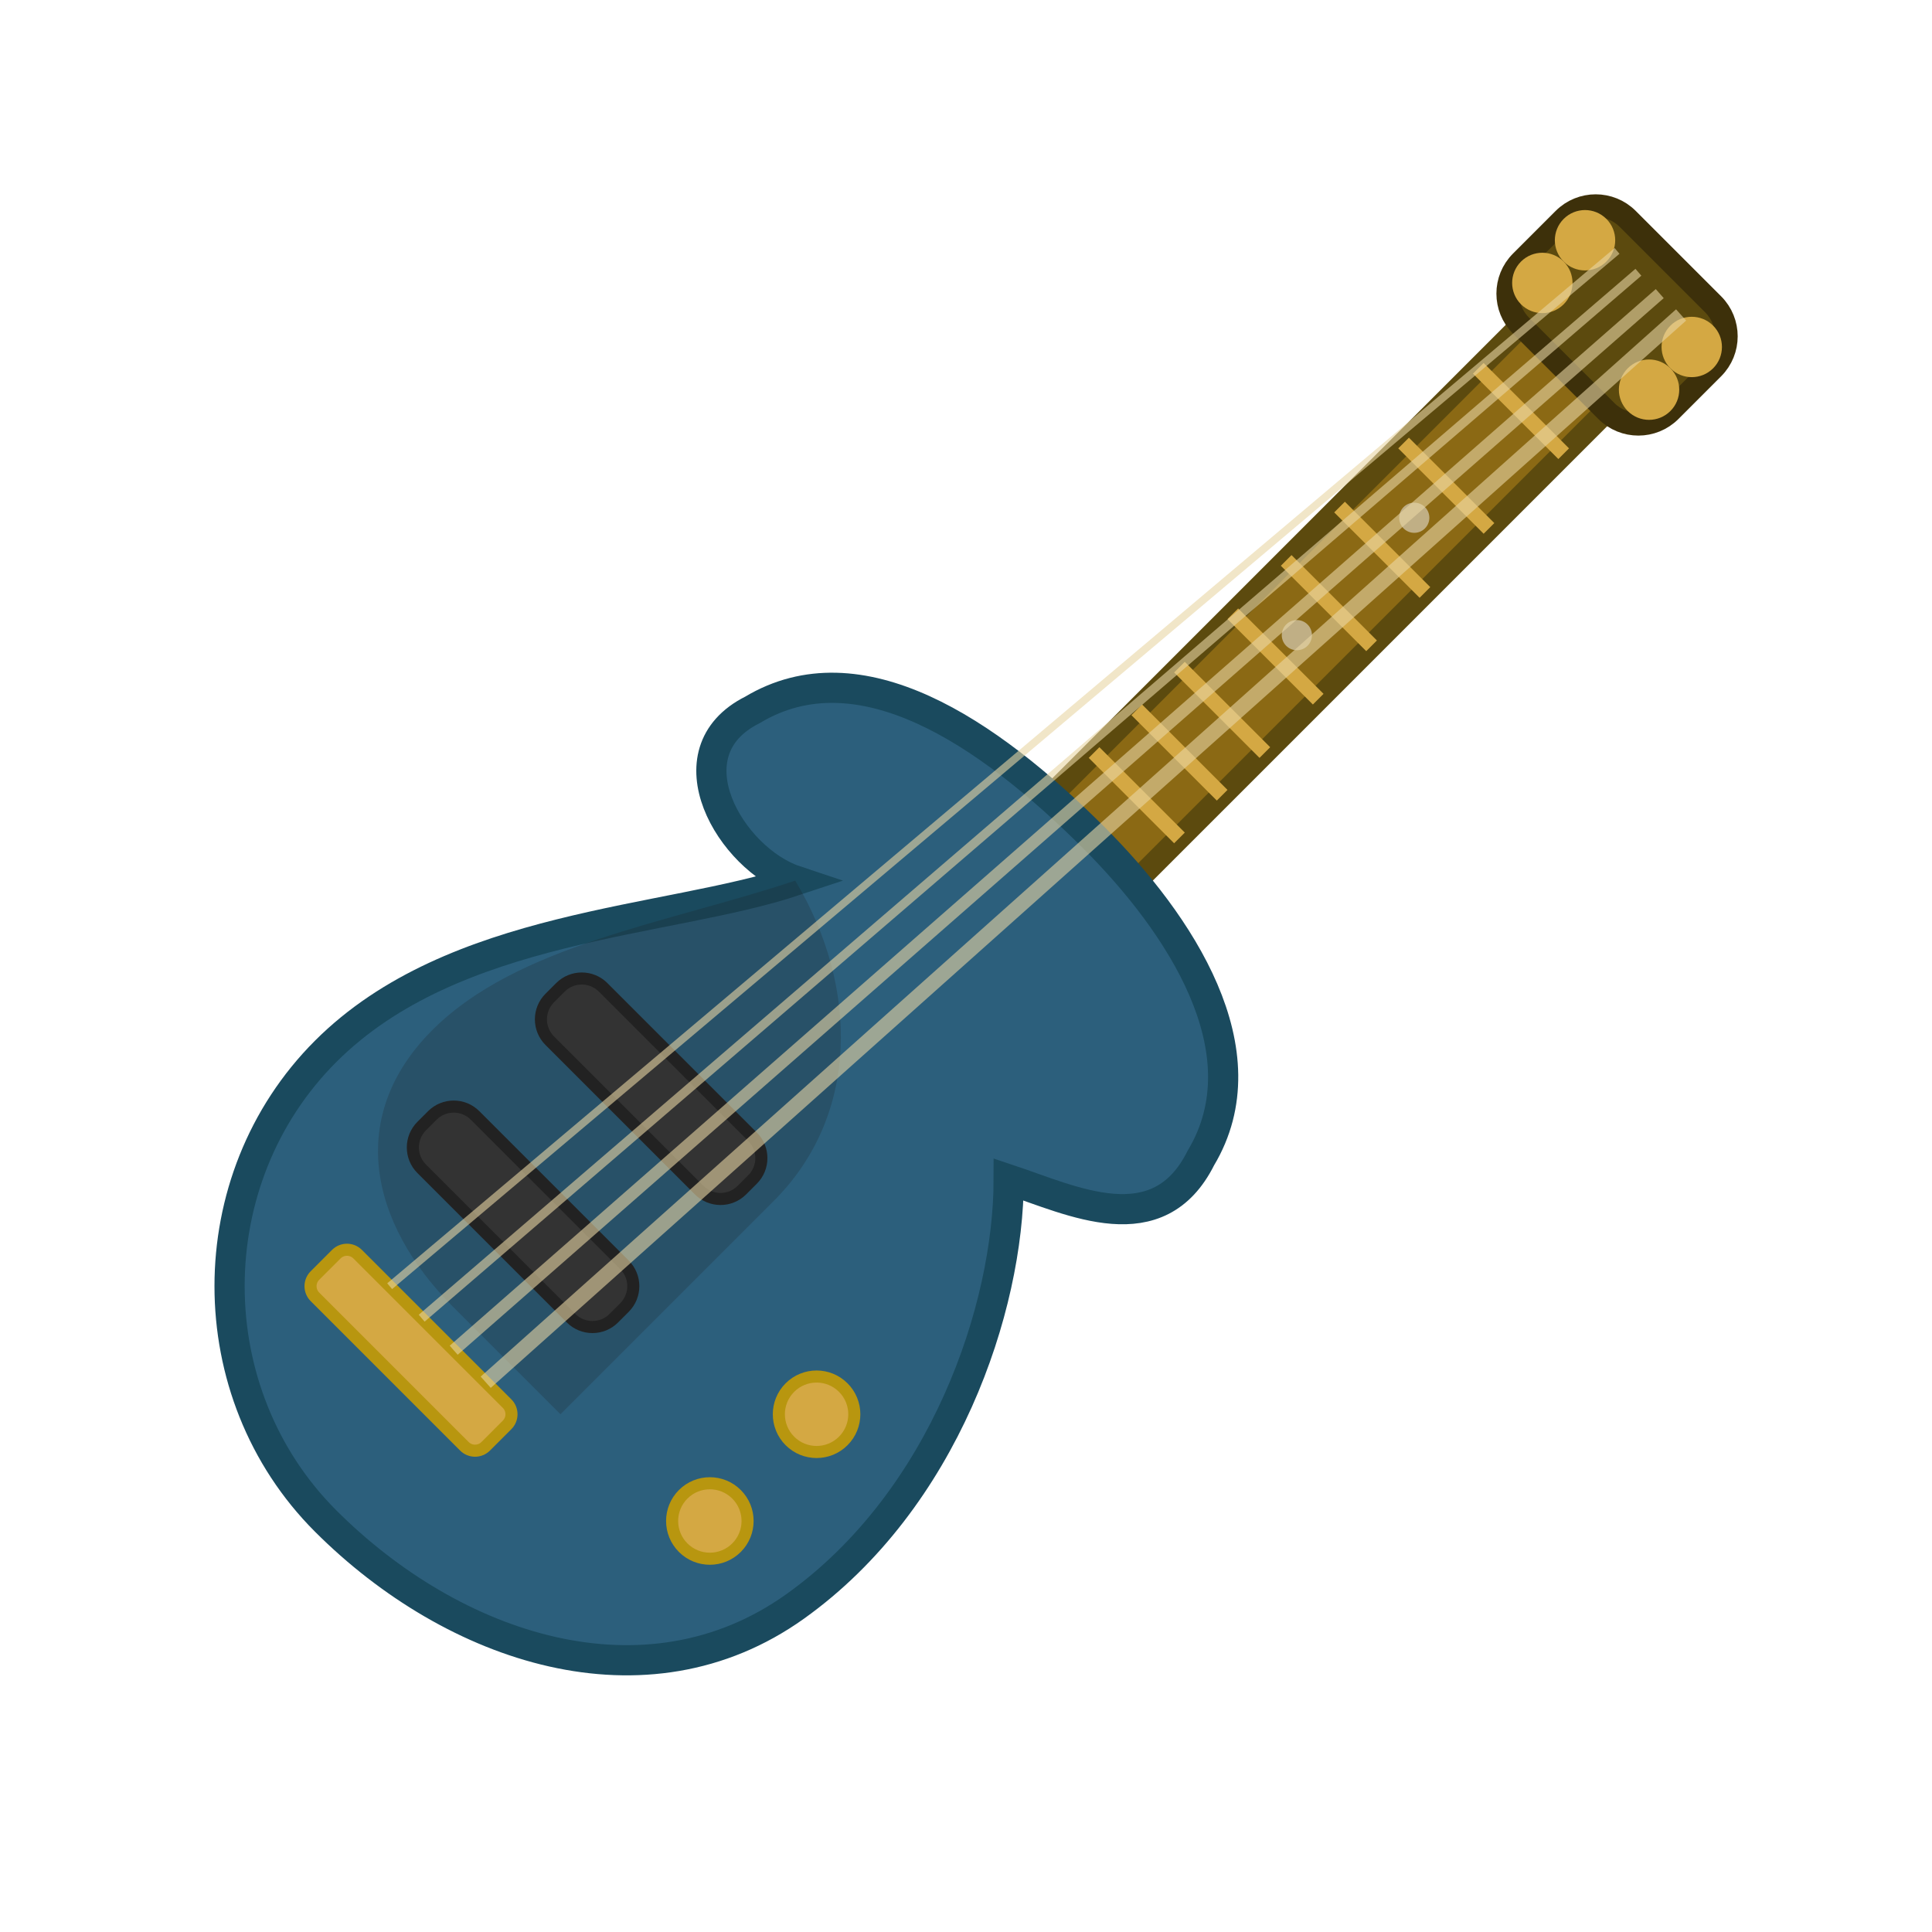
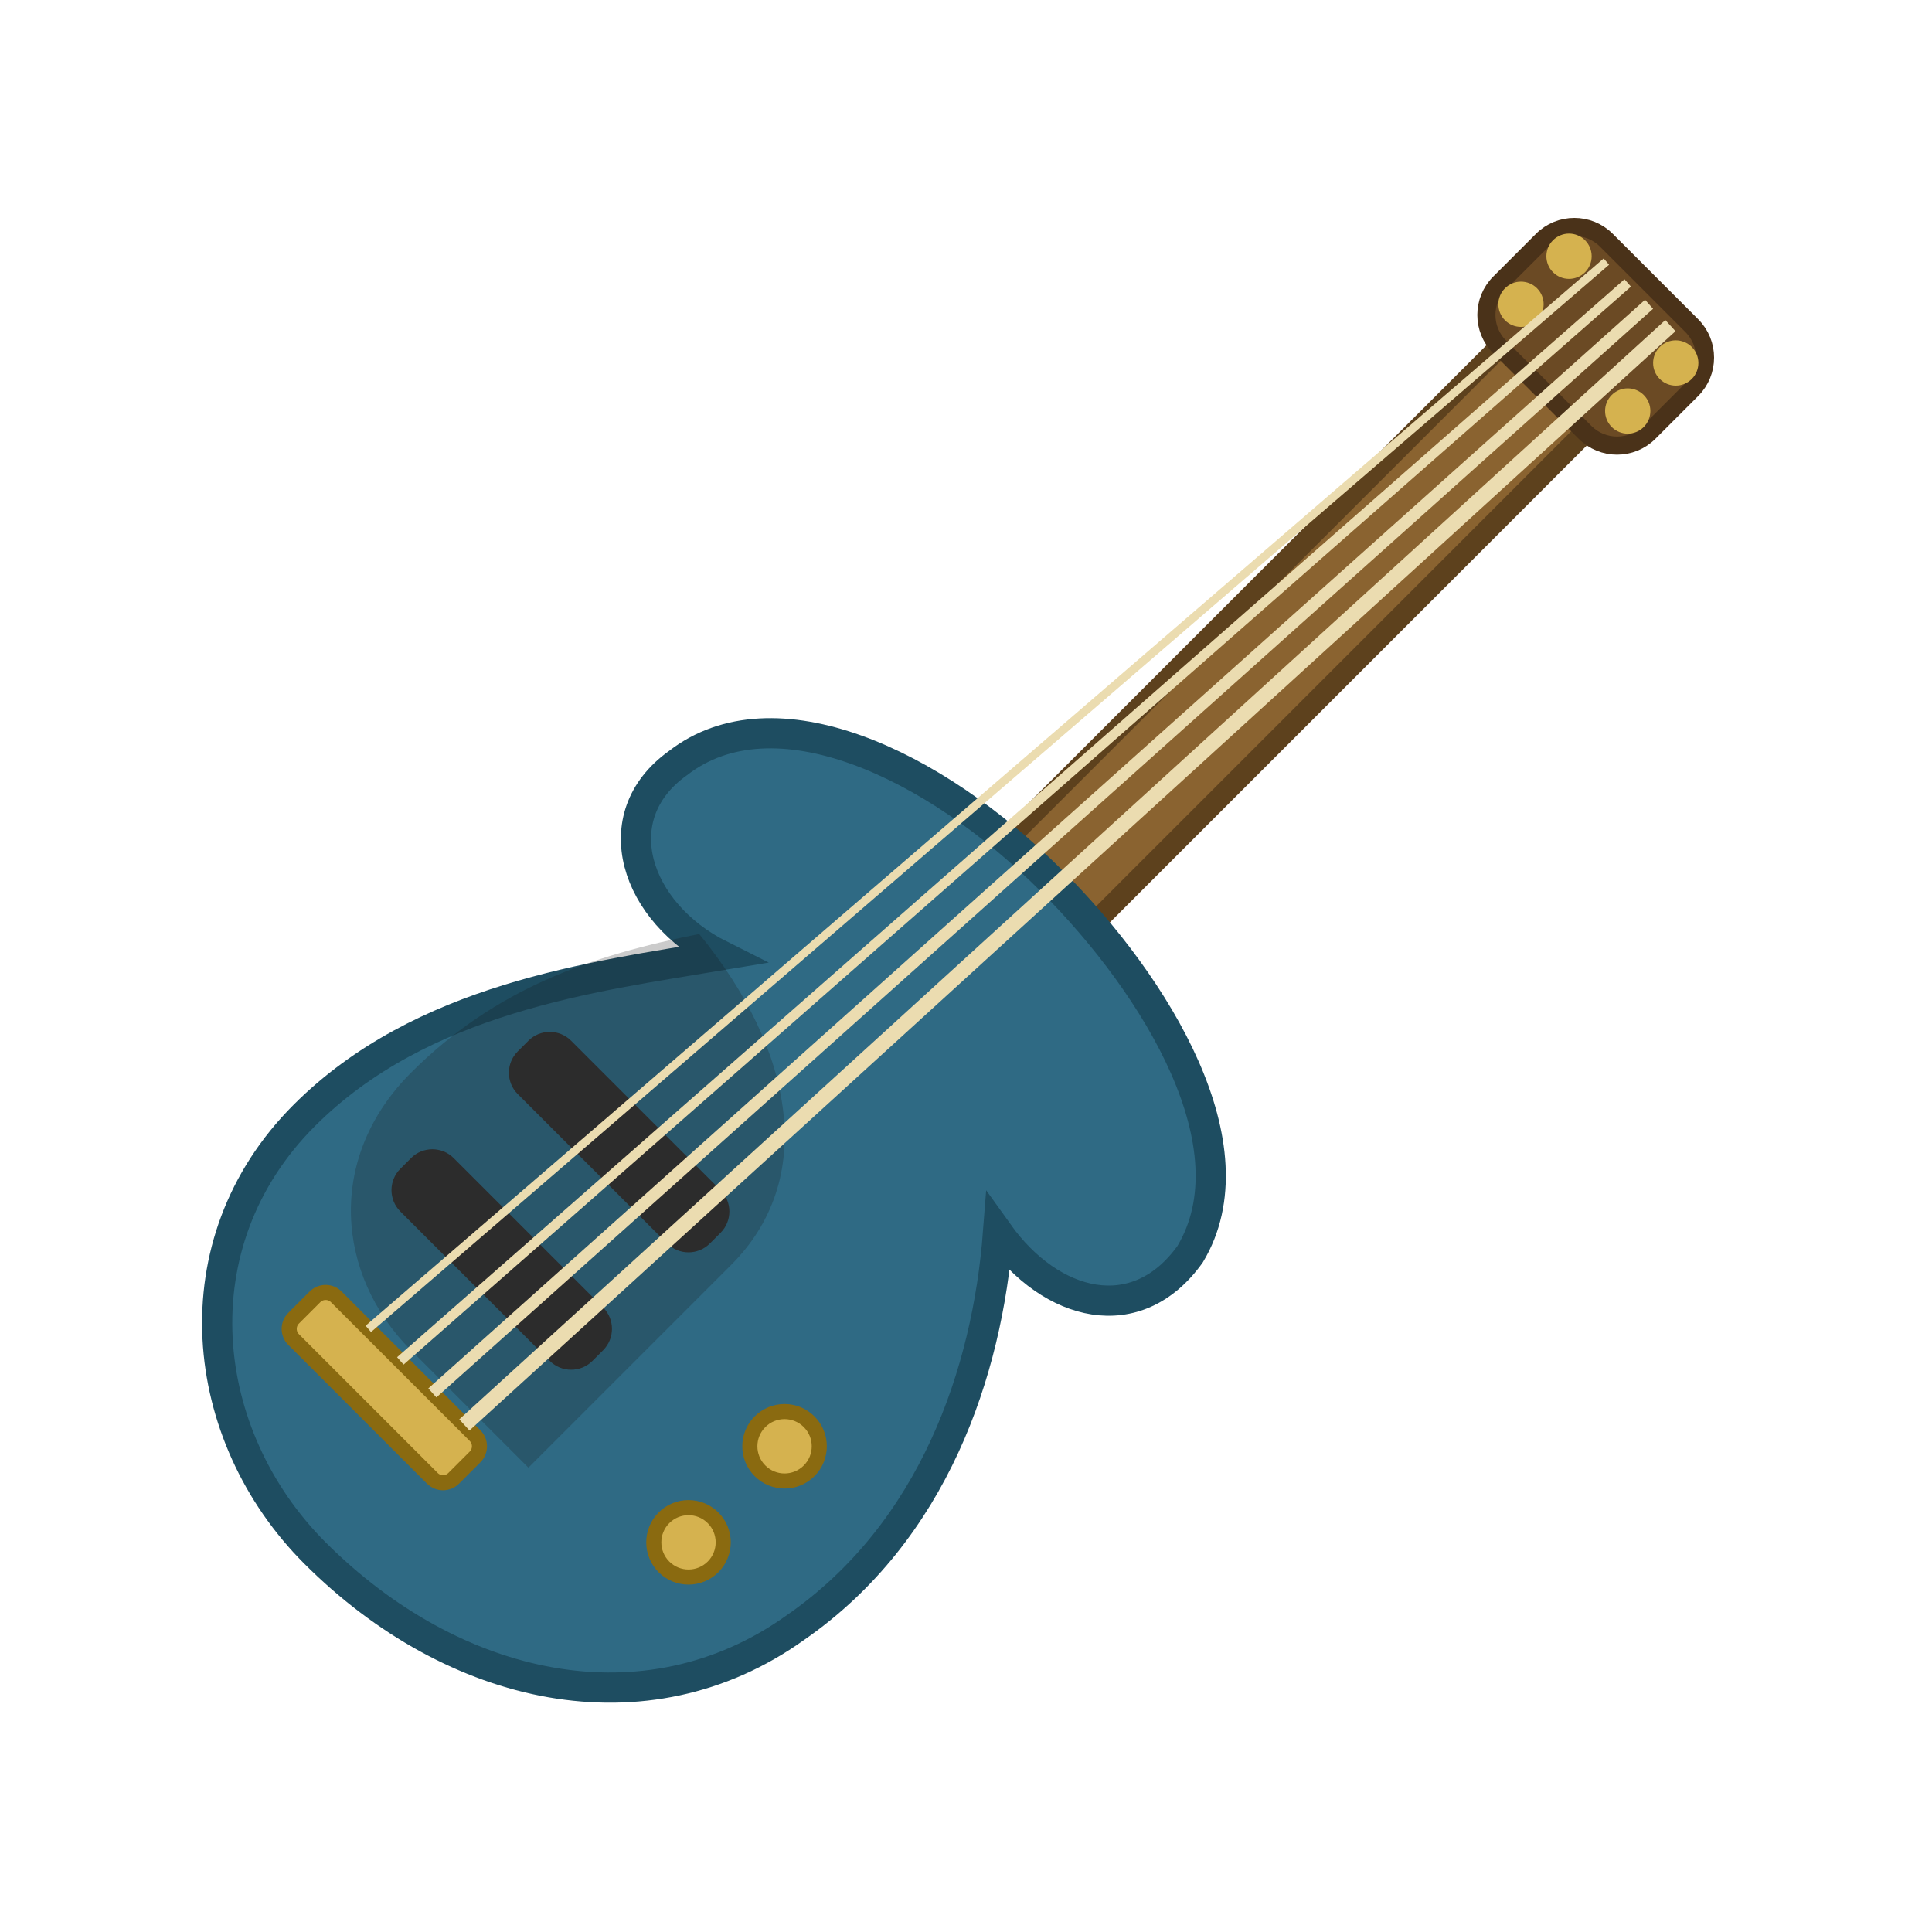
<svg xmlns="http://www.w3.org/2000/svg" viewBox="0 0 128 128" width="128" height="128">
-   <g transform="rotate(45, 64, 64)">
-     <rect x="60" y="4" width="8" height="52" rx="2" fill="#8B6914" stroke="#5C4A0E" stroke-width="1.5" />
-     <line x1="60" y1="12" x2="68" y2="12" stroke="#D4A843" stroke-width="1" />
-     <line x1="60" y1="19" x2="68" y2="19" stroke="#D4A843" stroke-width="1" />
-     <line x1="60" y1="25" x2="68" y2="25" stroke="#D4A843" stroke-width="1" />
-     <line x1="60" y1="30" x2="68" y2="30" stroke="#D4A843" stroke-width="1" />
-     <line x1="60" y1="35" x2="68" y2="35" stroke="#D4A843" stroke-width="1" />
-     <line x1="60" y1="40" x2="68" y2="40" stroke="#D4A843" stroke-width="1" />
-     <line x1="60" y1="44" x2="68" y2="44" stroke="#D4A843" stroke-width="1" />
-     <line x1="60" y1="48" x2="68" y2="48" stroke="#D4A843" stroke-width="1" />
-     <circle cx="64" cy="22" r="1" fill="#F5F5F5" opacity="0.5" />
-     <circle cx="64" cy="33" r="1" fill="#F5F5F5" opacity="0.5" />
-     <rect x="57" y="-2" width="14" height="10" rx="3" fill="#5C4A0E" stroke="#3D300A" stroke-width="1.5" />
-     <circle cx="59" cy="1" r="2" fill="#D4A843" />
-     <circle cx="59" cy="5" r="2" fill="#D4A843" />
-     <circle cx="69" cy="1" r="2" fill="#D4A843" />
-     <circle cx="69" cy="5" r="2" fill="#D4A843" />
-     <path d="       M 64 52       C 54 52, 44 54, 42 62       C 40 68, 48 70, 52 68       C 48 76, 38 86, 38 98       C 38 110, 48 120, 60 120       C 72 120, 84 114, 86 102       C 88 90, 82 78, 76 72       C 80 70, 86 68, 84 62       C 82 54, 72 52, 64 52 Z     " fill="#2C5F7C" stroke="#1A4A5E" stroke-width="2" />
-     <path d="M 52 68 C 48 76, 42 84, 42 92 C 42 100, 48 104, 56 104 L 66 104 L 66 84 C 66 76, 60 70, 52 68 Z" fill="#1A1A1A" opacity="0.2" />
-     <rect x="46" y="82" width="18" height="5" rx="2" fill="#333" stroke="#222" stroke-width="0.8" />
-     <rect x="46" y="94" width="18" height="5" rx="2" fill="#333" stroke="#222" stroke-width="0.8" />
-     <circle cx="78" cy="92" r="2.5" fill="#D4A843" stroke="#B8960F" stroke-width="0.8" />
-     <circle cx="78" cy="102" r="2.5" fill="#D4A843" stroke="#B8960F" stroke-width="0.8" />
-     <rect x="48" y="106" width="16" height="4" rx="1" fill="#D4A843" stroke="#B8960F" stroke-width="0.8" />
-     <line x1="61" y1="0" x2="52" y2="106" stroke="#E8D5A3" stroke-width="0.5" opacity="0.6" />
-     <line x1="63" y1="0" x2="55" y2="106" stroke="#E8D5A3" stroke-width="0.6" opacity="0.6" />
-     <line x1="65" y1="0" x2="58" y2="106" stroke="#E8D5A3" stroke-width="0.8" opacity="0.6" />
-     <line x1="67" y1="0" x2="61" y2="106" stroke="#E8D5A3" stroke-width="1.0" opacity="0.6" />
+   <g transform="rotate(45,64,64)">
+     <rect x="60" y="7" width="8" height="52" rx="2" fill="#8A6330" stroke="#5D411D" stroke-width="1.4" />
+     <rect x="57" y="0" width="14" height="10" rx="3" fill="#6B4A24" stroke="#4A3219" stroke-width="1.2" />
+     <circle cx="59" cy="2.5" r="1.5" fill="#D5B24F" />
+     <circle cx="59" cy="7" r="1.5" fill="#D5B24F" />
+     <circle cx="69" cy="2.5" r="1.5" fill="#D5B24F" />
+     <circle cx="69" cy="7" r="1.5" fill="#D5B24F" />
+     <path d="M64 56 C53 56,42 60,41 68 C40 74,46 77,52 75 C47 82,40 91,40 102 C40 114,50 122,61 122 C74 122,85 115,87 103 C89 92,84 82,78 75 C84 76,89 73,88 67 C86 59,74 56,64 56 Z" fill="#2F6A84" stroke="#1E4D61" stroke-width="2" />
+     <path d="M50 75 C46 81,43 87,43 95 C43 103,49 108,56 108 L67 108 L67 89 C67 81,60 76,50 75 Z" fill="#111" opacity="0.22" />
+     <rect x="47" y="86" width="18" height="5" rx="2" fill="#2C2C2C" />
+     <rect x="47" y="97" width="18" height="5" rx="2" fill="#2C2C2C" />
+     <rect x="49" y="109" width="15" height="4" rx="1" fill="#D5B24F" stroke="#8A6A10" />
+     <circle cx="78" cy="95" r="2.3" fill="#D5B24F" stroke="#8A6A10" />
+     <circle cx="78" cy="104" r="2.3" fill="#D5B24F" stroke="#8A6A10" />
+     <line x1="61" y1="1" x2="53" y2="109" stroke="#EBDCB0" stroke-width="0.55" />
+     <line x1="63" y1="1" x2="56" y2="109" stroke="#EBDCB0" stroke-width="0.65" />
+     <line x1="65" y1="1" x2="59" y2="109" stroke="#EBDCB0" stroke-width="0.8" />
+     <line x1="67" y1="1" x2="62" y2="109" stroke="#EBDCB0" stroke-width="1" />
  </g>
</svg>
